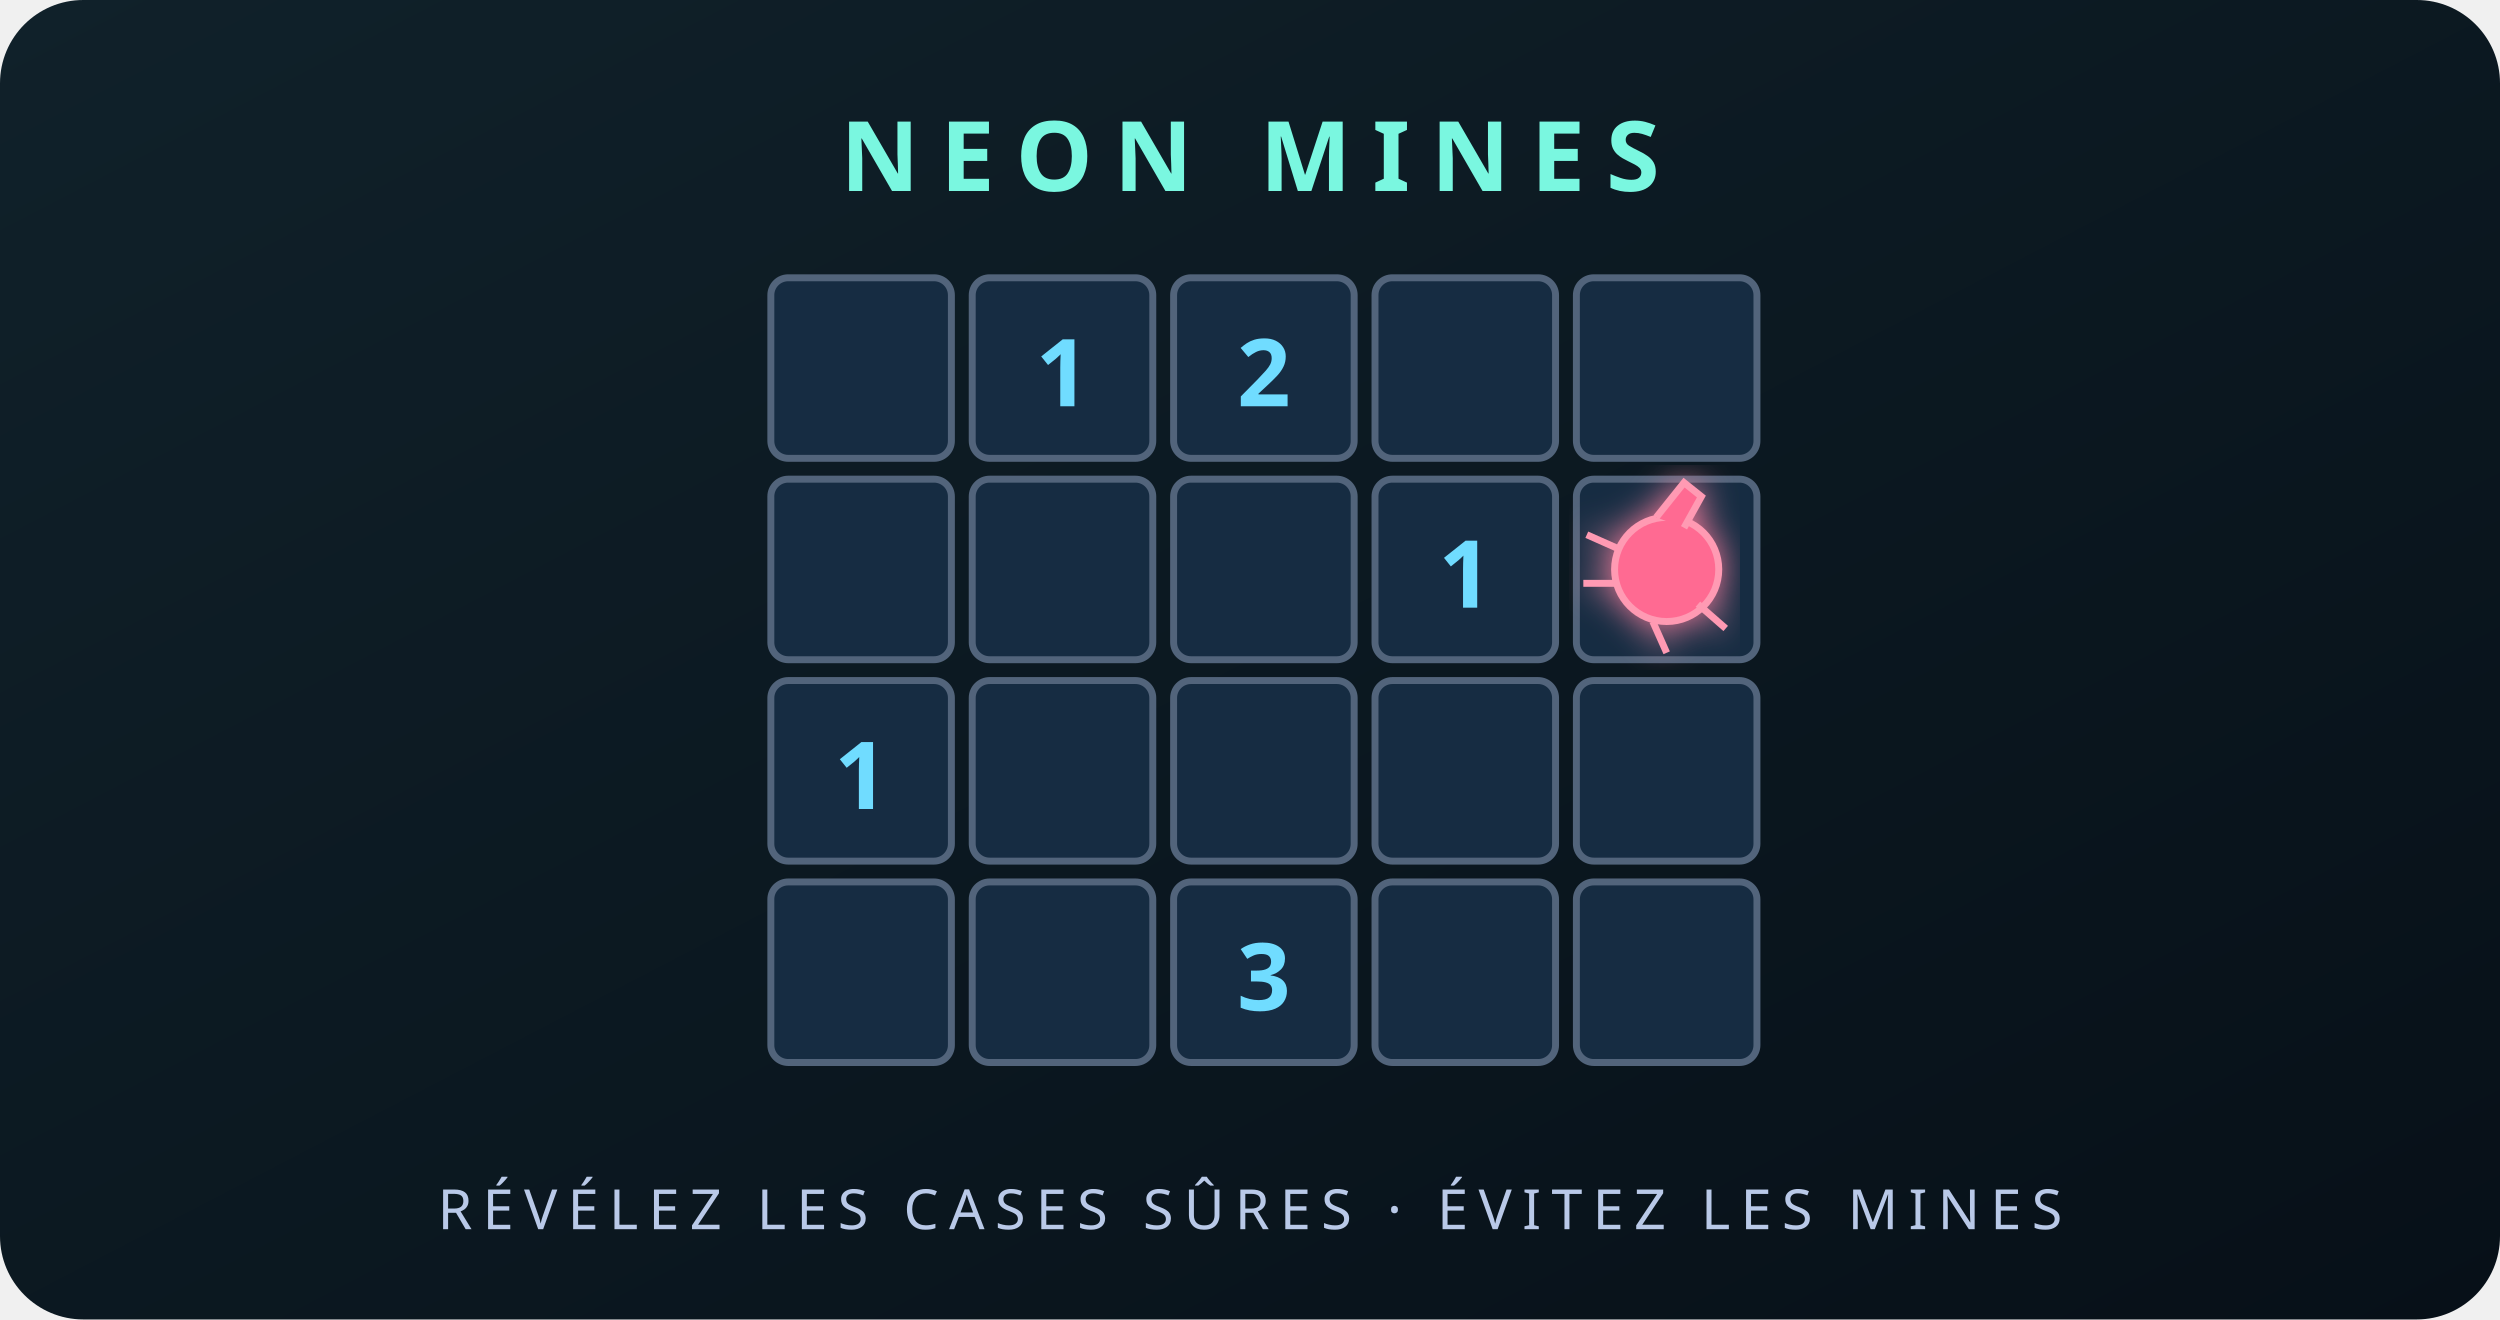
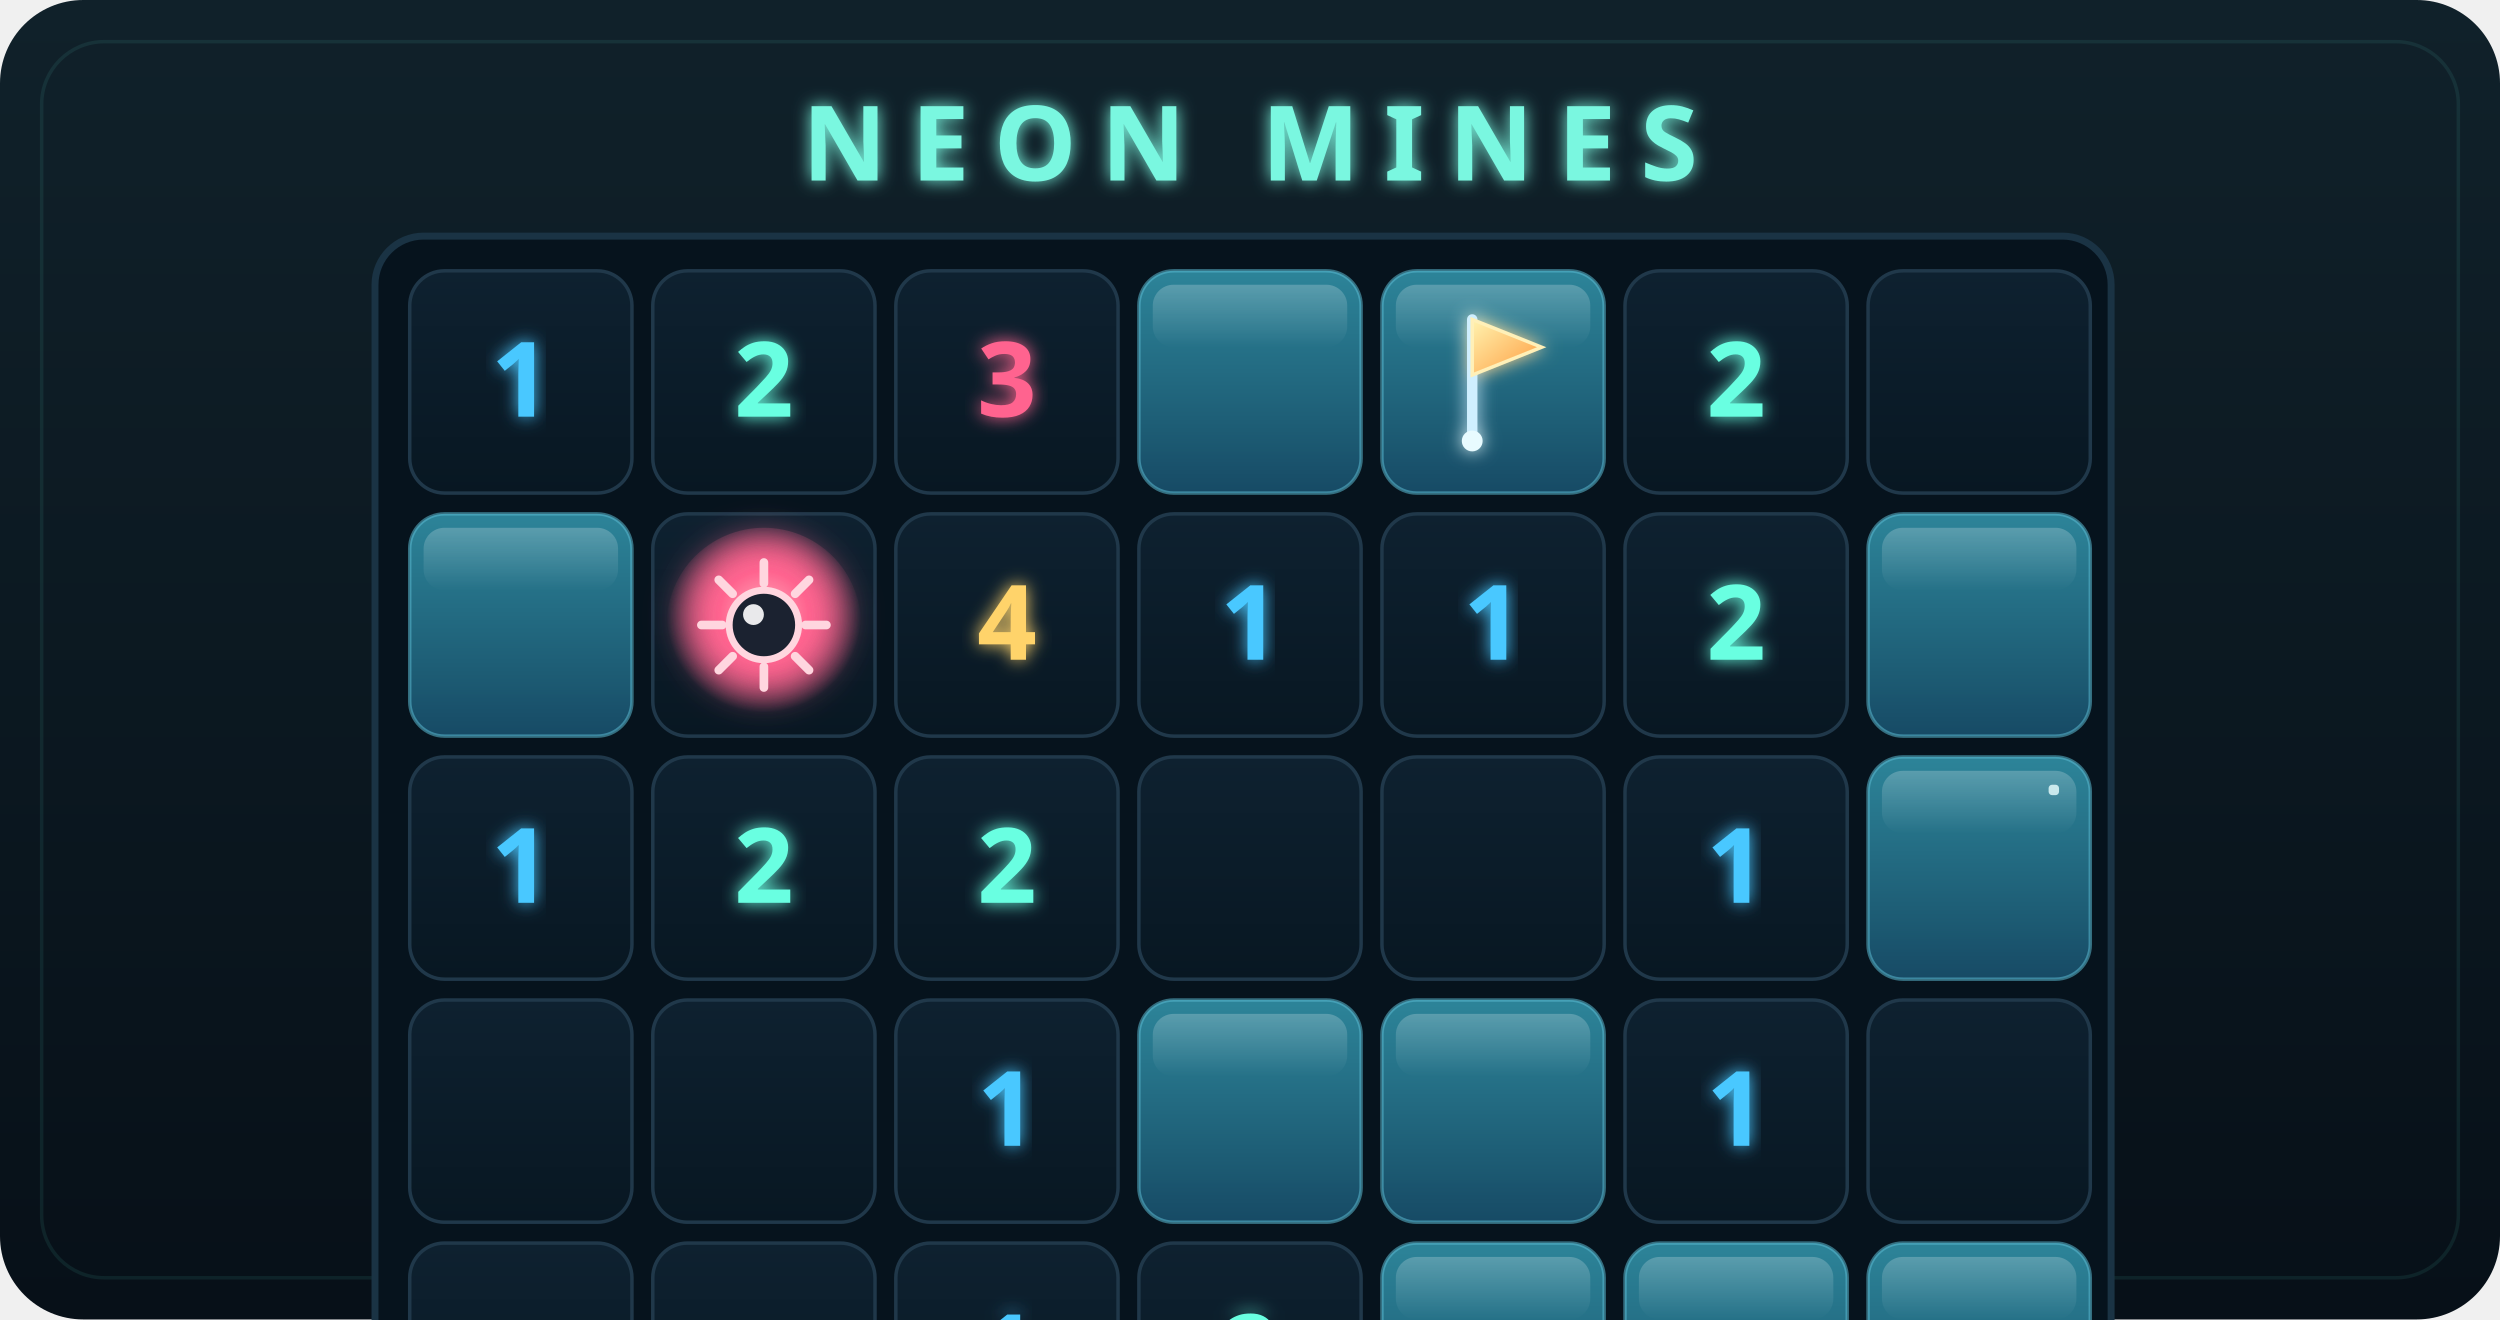
<svg xmlns="http://www.w3.org/2000/svg" viewBox="0 0 720 380" role="img" aria-labelledby="title desc">
  <defs>
-     <linearGradient id="bg" y2="1">
-       <stop stop-color="#10212a" />
+     <linearGradient id="bg" x1="0" y1="0" x2="0" y2="1">
+       <stop offset="0" stop-color="#10212a" />
      <stop offset="1" stop-color="#071018" />
    </linearGradient>
-     <filter id="g">
-       <feGaussianBlur stdDeviation="5" result="b" />
+     <linearGradient id="tile" x1="0" y1="0" x2="0" y2="1">
+       <stop offset="0" stop-color="#2f8aa0" stop-opacity="0.95" />
+       <stop offset="1" stop-color="#174c66" stop-opacity="0.98" />
+     </linearGradient>
+     <linearGradient id="tileHi" x1="0" y1="0" x2="0" y2="1">
+       <stop offset="0" stop-color="#ffffff" stop-opacity="0.22" />
+       <stop offset="1" stop-color="#ffffff" stop-opacity="0" />
+     </linearGradient>
+     <linearGradient id="rev" x1="0" y1="0" x2="0" y2="1">
+       <stop offset="0" stop-color="#0e2130" />
+       <stop offset="1" stop-color="#081722" />
+     </linearGradient>
+     <linearGradient id="flag" x1="0" y1="0" x2="1" y2="1">
+       <stop offset="0" stop-color="#fff3b0" />
+       <stop offset="1" stop-color="#ff9b3d" />
+     </linearGradient>
+     <radialGradient id="mineGlow" cx="50%" cy="45%" r="50%">
+       <stop offset="0" stop-color="#ffb0be" />
+       <stop offset="0.45" stop-color="#ff648f" />
+       <stop offset="1" stop-color="#ff648f" stop-opacity="0" />
+     </radialGradient>
+     <filter id="glowC" x="-40%" y="-40%" width="180%" height="180%">
+       <feGaussianBlur stdDeviation="4" result="b" />
+       <feMerge>
+         <feMergeNode in="b" />
+         <feMergeNode in="SourceGraphic" />
+       </feMerge>
+     </filter>
+     <filter id="glowS" x="-30%" y="-30%" width="160%" height="160%">
+       <feGaussianBlur stdDeviation="2.5" result="b" />
      <feMerge>
        <feMergeNode in="b" />
        <feMergeNode in="SourceGraphic" />
      </feMerge>
    </filter>
  </defs>
  <rect width="720" height="380" rx="24" fill="url(#bg)" />
-   <text x="360" y="55" text-anchor="middle" fill="#7af7e0" font-family="system-ui" font-weight="800" font-size="28" letter-spacing="6">NEON MINES</text>
-   <g transform="translate(222 80)" stroke="#52647b" stroke-width="2">
-     <g fill="#162c42">
-       <rect x="0" y="0" width="52" height="52" rx="5" />
-       <rect x="58" y="0" width="52" height="52" rx="5" />
-       <rect x="116" y="0" width="52" height="52" rx="5" />
-       <rect x="174" y="0" width="52" height="52" rx="5" />
-       <rect x="232" y="0" width="52" height="52" rx="5" />
-       <rect x="0" y="58" width="52" height="52" rx="5" />
-       <rect x="58" y="58" width="52" height="52" rx="5" />
-       <rect x="116" y="58" width="52" height="52" rx="5" />
-       <rect x="174" y="58" width="52" height="52" rx="5" />
-       <rect x="232" y="58" width="52" height="52" rx="5" />
-       <rect x="0" y="116" width="52" height="52" rx="5" />
-       <rect x="58" y="116" width="52" height="52" rx="5" />
-       <rect x="116" y="116" width="52" height="52" rx="5" />
-       <rect x="174" y="116" width="52" height="52" rx="5" />
-       <rect x="232" y="116" width="52" height="52" rx="5" />
-       <rect x="0" y="174" width="52" height="52" rx="5" />
-       <rect x="58" y="174" width="52" height="52" rx="5" />
-       <rect x="116" y="174" width="52" height="52" rx="5" />
-       <rect x="174" y="174" width="52" height="52" rx="5" />
-       <rect x="232" y="174" width="52" height="52" rx="5" />
+   <rect x="12" y="12" width="696" height="356" rx="18" fill="none" stroke="#69ffe1" stroke-opacity="0.08" />
+   <text x="360" y="52" text-anchor="middle" fill="#7af7e0" font-family="'Space Grotesk', system-ui, sans-serif" font-weight="800" font-size="30" letter-spacing="7" filter="url(#glowS)">NEON MINES</text>
+   <g transform="translate(118 78)">
+     <rect x="-10" y="-10" width="500" height="360" rx="14" fill="#06131d" stroke="#1a3344" stroke-width="2" />
+     <g transform="translate(0,0)">
+       <rect x="0" y="0" width="64" height="64" rx="10" fill="url(#rev)" stroke="#20384a" />
+       <text x="32" y="42" text-anchor="middle" font-family="'Space Grotesk', system-ui, sans-serif" font-size="30" font-weight="800" fill="#49c8ff" filter="url(#glowS)">1</text>
    </g>
-     <g fill="#70dcff" stroke="none" font-family="system-ui" font-weight="800" font-size="27" text-anchor="middle">
-       <text x="84" y="37">1</text>
-       <text x="142" y="37">2</text>
-       <text x="200" y="95">1</text>
-       <text x="26" y="153">1</text>
-       <text x="142" y="211">3</text>
+     <g transform="translate(70,0)">
+       <rect x="0" y="0" width="64" height="64" rx="10" fill="url(#rev)" stroke="#20384a" />
+       <text x="32" y="42" text-anchor="middle" font-family="'Space Grotesk', system-ui, sans-serif" font-size="30" font-weight="800" fill="#69ffe1" filter="url(#glowS)">2</text>
    </g>
-     <g transform="translate(258 84)" fill="#ff6a92" stroke="#ff9ab3" filter="url(#g)">
-       <circle cx="0" cy="0" r="15" />
-       <path d="M-3-15l8-10 5 4-5 9M-14-6l-9-4m-1 14h10m10 11 4 9m9-14 8 7" />
+     <g transform="translate(140,0)">
+       <rect x="0" y="0" width="64" height="64" rx="10" fill="url(#rev)" stroke="#20384a" />
+       <text x="32" y="42" text-anchor="middle" font-family="'Space Grotesk', system-ui, sans-serif" font-size="30" font-weight="800" fill="#ff648f" filter="url(#glowS)">3</text>
+     </g>
+     <g transform="translate(210,0)">
+       <rect x="0" y="0" width="64" height="64" rx="10" fill="url(#tile)" stroke="#5ab8d0" stroke-opacity="0.55" />
+       <rect x="4" y="4" width="56" height="18" rx="6" fill="url(#tileHi)" />
+     </g>
+     <g transform="translate(280,0)">
+       <rect x="0" y="0" width="64" height="64" rx="10" fill="url(#tile)" stroke="#5ab8d0" stroke-opacity="0.55" />
+       <rect x="4" y="4" width="56" height="18" rx="6" fill="url(#tileHi)" />
+       <g filter="url(#glowS)">
+         <line x1="26" y1="14" x2="26" y2="48" stroke="#cfefff" stroke-width="3" stroke-linecap="round" />
+         <path d="M26 14 L46 22 L26 30 Z" fill="url(#flag)" stroke="#fff0b8" stroke-width="1" />
+         <circle cx="26" cy="49" r="3" fill="#e8fbff" />
+       </g>
+     </g>
+     <g transform="translate(350,0)">
+       <rect x="0" y="0" width="64" height="64" rx="10" fill="url(#rev)" stroke="#20384a" />
+       <text x="32" y="42" text-anchor="middle" font-family="'Space Grotesk', system-ui, sans-serif" font-size="30" font-weight="800" fill="#69ffe1" filter="url(#glowS)">2</text>
+     </g>
+     <g transform="translate(420,0)">
+       <rect x="0" y="0" width="64" height="64" rx="10" fill="url(#rev)" stroke="#20384a" />
+     </g>
+     <g transform="translate(0,70)">
+       <rect x="0" y="0" width="64" height="64" rx="10" fill="url(#tile)" stroke="#5ab8d0" stroke-opacity="0.55" />
+       <rect x="4" y="4" width="56" height="18" rx="6" fill="url(#tileHi)" />
+     </g>
+     <g transform="translate(70,70)">
+       <rect x="0" y="0" width="64" height="64" rx="10" fill="url(#rev)" stroke="#20384a" />
+       <circle cx="32" cy="32" r="28" fill="url(#mineGlow)" filter="url(#glowC)" />
+       <circle cx="32" cy="32" r="10" fill="#1b2230" stroke="#ffd6df" stroke-width="2" />
+       <g stroke="#ffd6df" stroke-width="2.5" stroke-linecap="round">
+         <line x1="32" y1="14" x2="32" y2="20" />
+         <line x1="32" y1="44" x2="32" y2="50" />
+         <line x1="14" y1="32" x2="20" y2="32" />
+         <line x1="44" y1="32" x2="50" y2="32" />
+         <line x1="19" y1="19" x2="23" y2="23" />
+         <line x1="41" y1="41" x2="45" y2="45" />
+         <line x1="45" y1="19" x2="41" y2="23" />
+         <line x1="23" y1="41" x2="19" y2="45" />
+       </g>
+       <circle cx="29" cy="29" r="3" fill="#ffffff" opacity="0.9" />
+     </g>
+     <g transform="translate(140,70)">
+       <rect x="0" y="0" width="64" height="64" rx="10" fill="url(#rev)" stroke="#20384a" />
+       <text x="32" y="42" text-anchor="middle" font-family="'Space Grotesk', system-ui, sans-serif" font-size="30" font-weight="800" fill="#ffd36b" filter="url(#glowS)">4</text>
+     </g>
+     <g transform="translate(210,70)">
+       <rect x="0" y="0" width="64" height="64" rx="10" fill="url(#rev)" stroke="#20384a" />
+       <text x="32" y="42" text-anchor="middle" font-family="'Space Grotesk', system-ui, sans-serif" font-size="30" font-weight="800" fill="#49c8ff" filter="url(#glowS)">1</text>
+     </g>
+     <g transform="translate(280,70)">
+       <rect x="0" y="0" width="64" height="64" rx="10" fill="url(#rev)" stroke="#20384a" />
+       <text x="32" y="42" text-anchor="middle" font-family="'Space Grotesk', system-ui, sans-serif" font-size="30" font-weight="800" fill="#49c8ff" filter="url(#glowS)">1</text>
+     </g>
+     <g transform="translate(350,70)">
+       <rect x="0" y="0" width="64" height="64" rx="10" fill="url(#rev)" stroke="#20384a" />
+       <text x="32" y="42" text-anchor="middle" font-family="'Space Grotesk', system-ui, sans-serif" font-size="30" font-weight="800" fill="#69ffe1" filter="url(#glowS)">2</text>
+     </g>
+     <g transform="translate(420,70)">
+       <rect x="0" y="0" width="64" height="64" rx="10" fill="url(#tile)" stroke="#5ab8d0" stroke-opacity="0.55" />
+       <rect x="4" y="4" width="56" height="18" rx="6" fill="url(#tileHi)" />
+     </g>
+     <g transform="translate(0,140)">
+       <rect x="0" y="0" width="64" height="64" rx="10" fill="url(#rev)" stroke="#20384a" />
+       <text x="32" y="42" text-anchor="middle" font-family="'Space Grotesk', system-ui, sans-serif" font-size="30" font-weight="800" fill="#49c8ff" filter="url(#glowS)">1</text>
+     </g>
+     <g transform="translate(70,140)">
+       <rect x="0" y="0" width="64" height="64" rx="10" fill="url(#rev)" stroke="#20384a" />
+       <text x="32" y="42" text-anchor="middle" font-family="'Space Grotesk', system-ui, sans-serif" font-size="30" font-weight="800" fill="#69ffe1" filter="url(#glowS)">2</text>
+     </g>
+     <g transform="translate(140,140)">
+       <rect x="0" y="0" width="64" height="64" rx="10" fill="url(#rev)" stroke="#20384a" />
+       <text x="32" y="42" text-anchor="middle" font-family="'Space Grotesk', system-ui, sans-serif" font-size="30" font-weight="800" fill="#69ffe1" filter="url(#glowS)">2</text>
+     </g>
+     <g transform="translate(210,140)">
+       <rect x="0" y="0" width="64" height="64" rx="10" fill="url(#rev)" stroke="#20384a" />
+     </g>
+     <g transform="translate(280,140)">
+       <rect x="0" y="0" width="64" height="64" rx="10" fill="url(#rev)" stroke="#20384a" />
+     </g>
+     <g transform="translate(350,140)">
+       <rect x="0" y="0" width="64" height="64" rx="10" fill="url(#rev)" stroke="#20384a" />
+       <text x="32" y="42" text-anchor="middle" font-family="'Space Grotesk', system-ui, sans-serif" font-size="30" font-weight="800" fill="#49c8ff" filter="url(#glowS)">1</text>
+     </g>
+     <g transform="translate(420,140)">
+       <rect x="0" y="0" width="64" height="64" rx="10" fill="url(#tile)" stroke="#5ab8d0" stroke-opacity="0.55" />
+       <rect x="4" y="4" width="56" height="18" rx="6" fill="url(#tileHi)" />
+       <rect x="52" y="8" width="3" height="3" rx="1" fill="#eaffff" opacity="0.8" />
+     </g>
+     <g transform="translate(0,210)">
+       <rect x="0" y="0" width="64" height="64" rx="10" fill="url(#rev)" stroke="#20384a" />
+     </g>
+     <g transform="translate(70,210)">
+       <rect x="0" y="0" width="64" height="64" rx="10" fill="url(#rev)" stroke="#20384a" />
+     </g>
+     <g transform="translate(140,210)">
+       <rect x="0" y="0" width="64" height="64" rx="10" fill="url(#rev)" stroke="#20384a" />
+       <text x="32" y="42" text-anchor="middle" font-family="'Space Grotesk', system-ui, sans-serif" font-size="30" font-weight="800" fill="#49c8ff" filter="url(#glowS)">1</text>
+     </g>
+     <g transform="translate(210,210)">
+       <rect x="0" y="0" width="64" height="64" rx="10" fill="url(#tile)" stroke="#5ab8d0" stroke-opacity="0.55" />
+       <rect x="4" y="4" width="56" height="18" rx="6" fill="url(#tileHi)" />
+     </g>
+     <g transform="translate(280,210)">
+       <rect x="0" y="0" width="64" height="64" rx="10" fill="url(#tile)" stroke="#5ab8d0" stroke-opacity="0.55" />
+       <rect x="4" y="4" width="56" height="18" rx="6" fill="url(#tileHi)" />
+     </g>
+     <g transform="translate(350,210)">
+       <rect x="0" y="0" width="64" height="64" rx="10" fill="url(#rev)" stroke="#20384a" />
+       <text x="32" y="42" text-anchor="middle" font-family="'Space Grotesk', system-ui, sans-serif" font-size="30" font-weight="800" fill="#49c8ff" filter="url(#glowS)">1</text>
+     </g>
+     <g transform="translate(420,210)">
+       <rect x="0" y="0" width="64" height="64" rx="10" fill="url(#rev)" stroke="#20384a" />
+     </g>
+     <g transform="translate(0,280)">
+       <rect x="0" y="0" width="64" height="64" rx="10" fill="url(#rev)" stroke="#20384a" />
+     </g>
+     <g transform="translate(70,280)">
+       <rect x="0" y="0" width="64" height="64" rx="10" fill="url(#rev)" stroke="#20384a" />
+     </g>
+     <g transform="translate(140,280)">
+       <rect x="0" y="0" width="64" height="64" rx="10" fill="url(#rev)" stroke="#20384a" />
+       <text x="32" y="42" text-anchor="middle" font-family="'Space Grotesk', system-ui, sans-serif" font-size="30" font-weight="800" fill="#49c8ff" filter="url(#glowS)">1</text>
+     </g>
+     <g transform="translate(210,280)">
+       <rect x="0" y="0" width="64" height="64" rx="10" fill="url(#rev)" stroke="#20384a" />
+       <text x="32" y="42" text-anchor="middle" font-family="'Space Grotesk', system-ui, sans-serif" font-size="30" font-weight="800" fill="#69ffe1" filter="url(#glowS)">2</text>
+     </g>
+     <g transform="translate(280,280)">
+       <rect x="0" y="0" width="64" height="64" rx="10" fill="url(#tile)" stroke="#5ab8d0" stroke-opacity="0.55" />
+       <rect x="4" y="4" width="56" height="18" rx="6" fill="url(#tileHi)" />
+     </g>
+     <g transform="translate(350,280)">
+       <rect x="0" y="0" width="64" height="64" rx="10" fill="url(#tile)" stroke="#5ab8d0" stroke-opacity="0.55" />
+       <rect x="4" y="4" width="56" height="18" rx="6" fill="url(#tileHi)" />
+     </g>
+     <g transform="translate(420,280)">
+       <rect x="0" y="0" width="64" height="64" rx="10" fill="url(#tile)" stroke="#5ab8d0" stroke-opacity="0.55" />
+       <rect x="4" y="4" width="56" height="18" rx="6" fill="url(#tileHi)" />
    </g>
  </g>
-   <text x="360" y="354" text-anchor="middle" fill="#b9c9e8" font-family="system-ui" font-size="16" letter-spacing="3">RÉVÉLEZ LES CASES SÛRES · ÉVITEZ LES MINES</text>
</svg>
